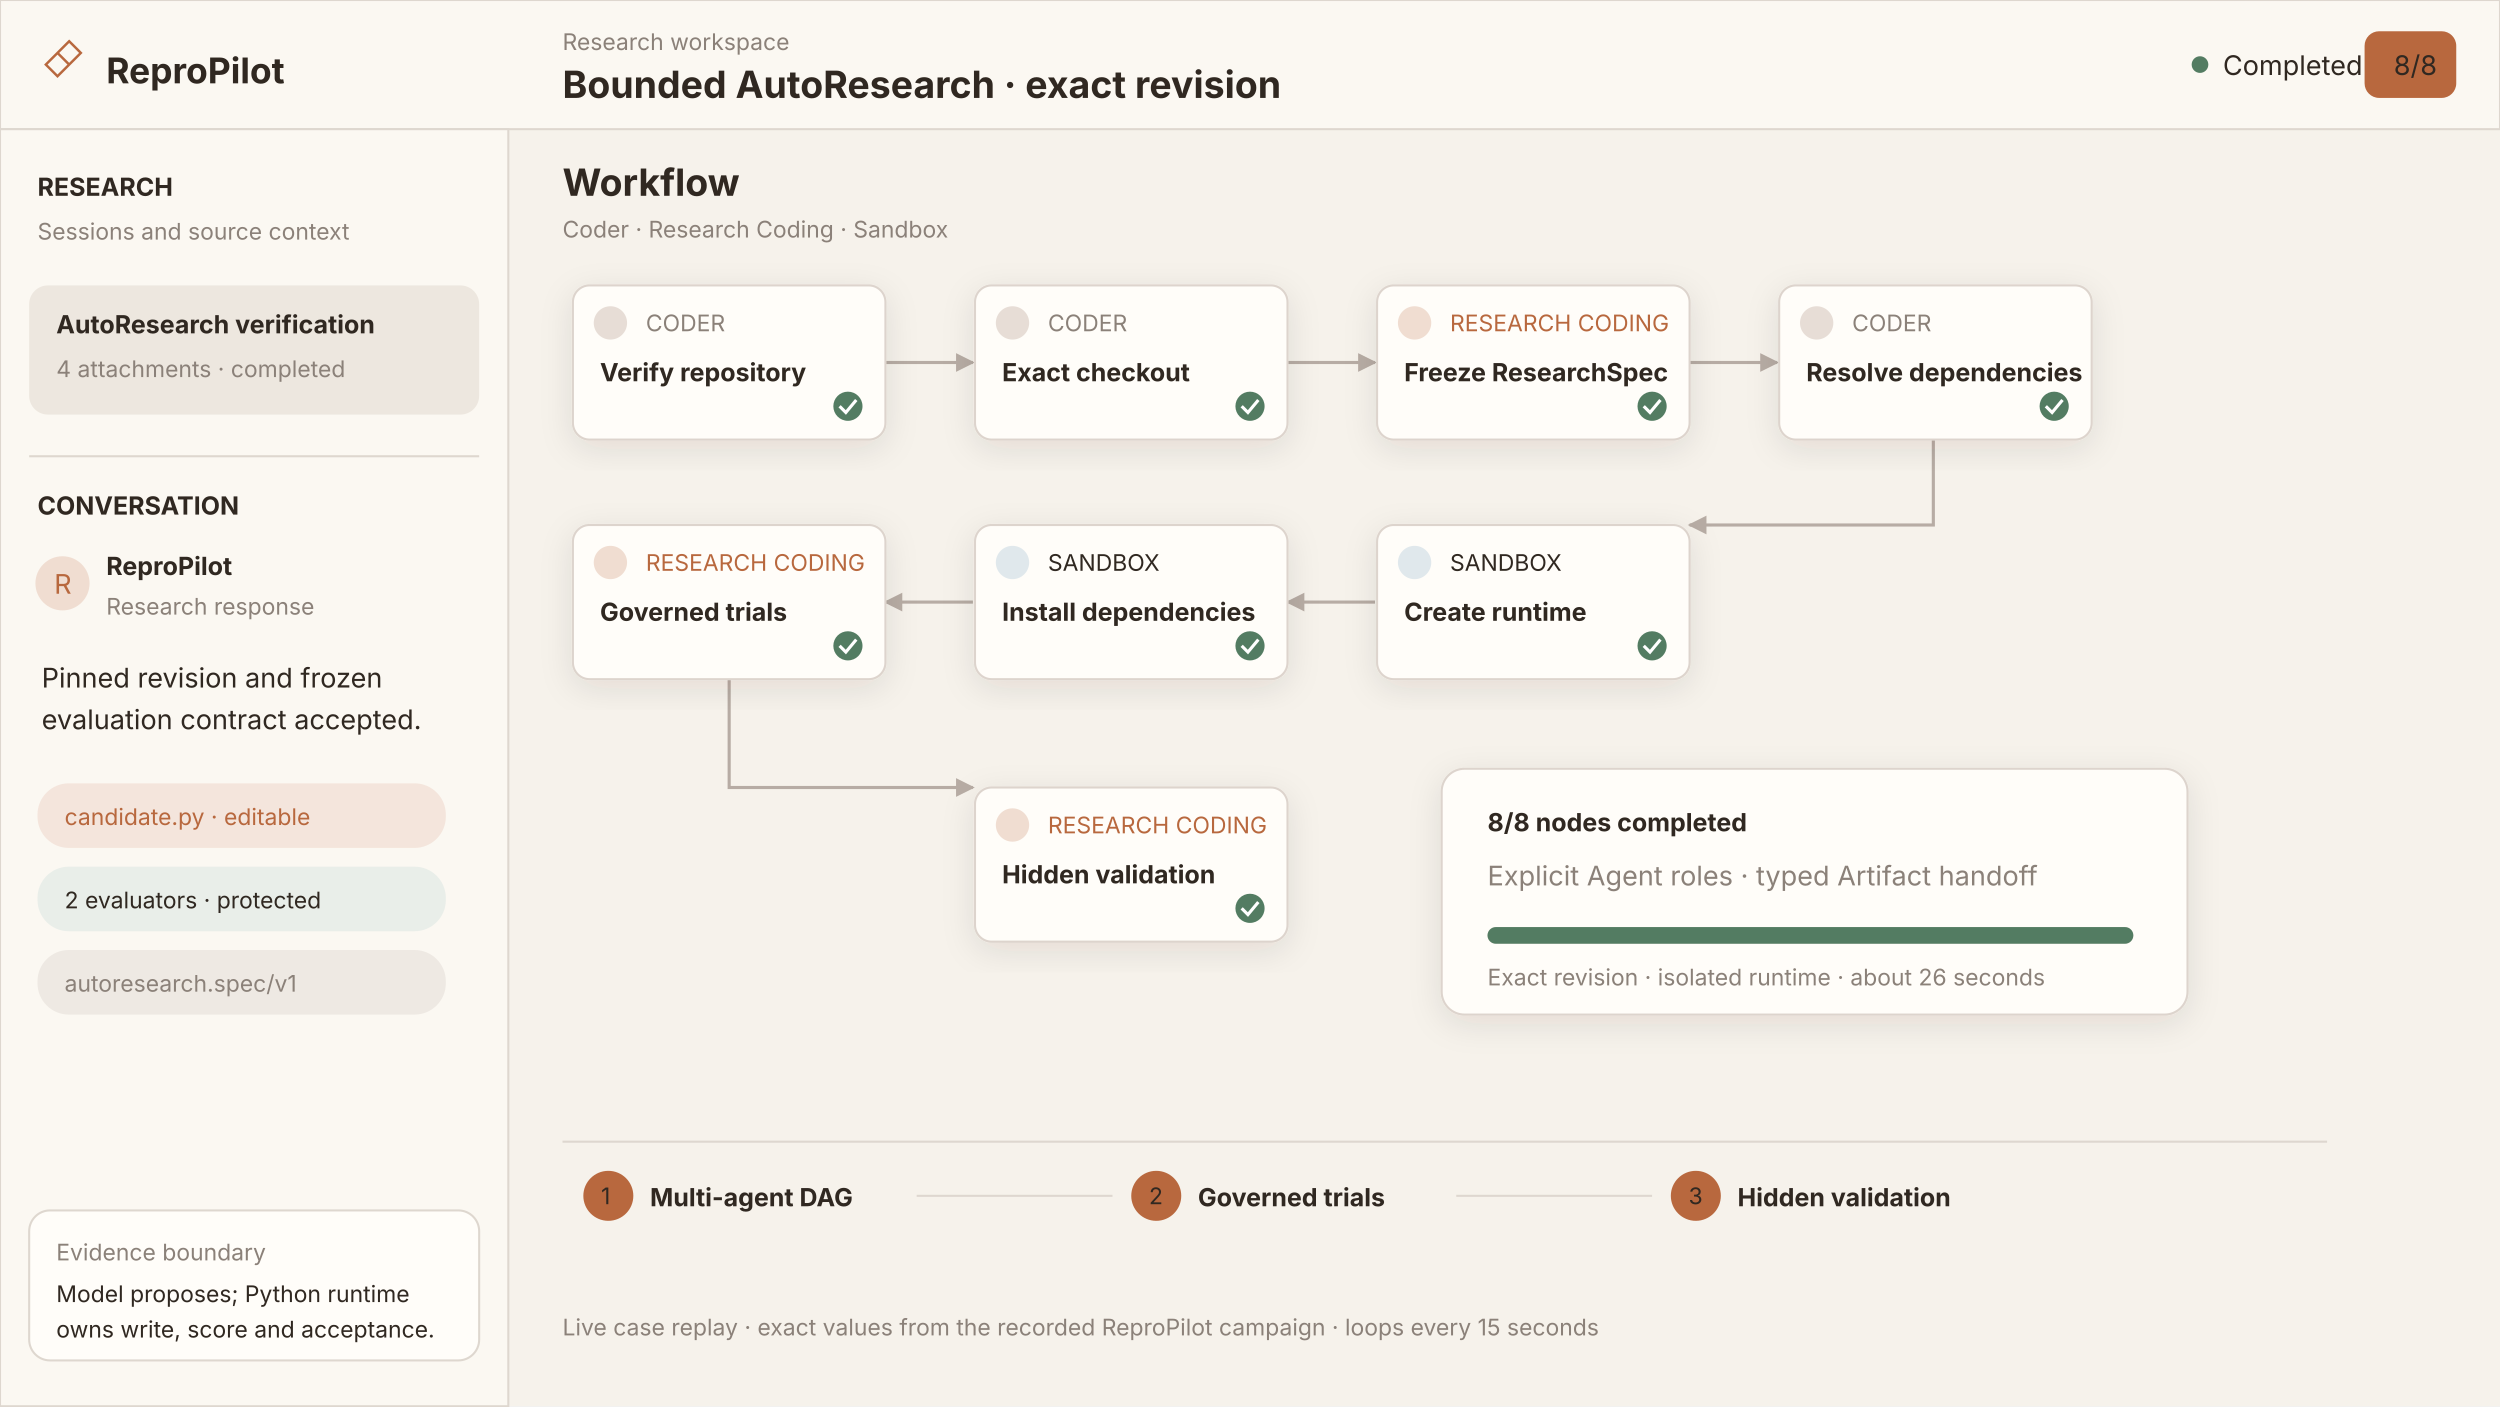
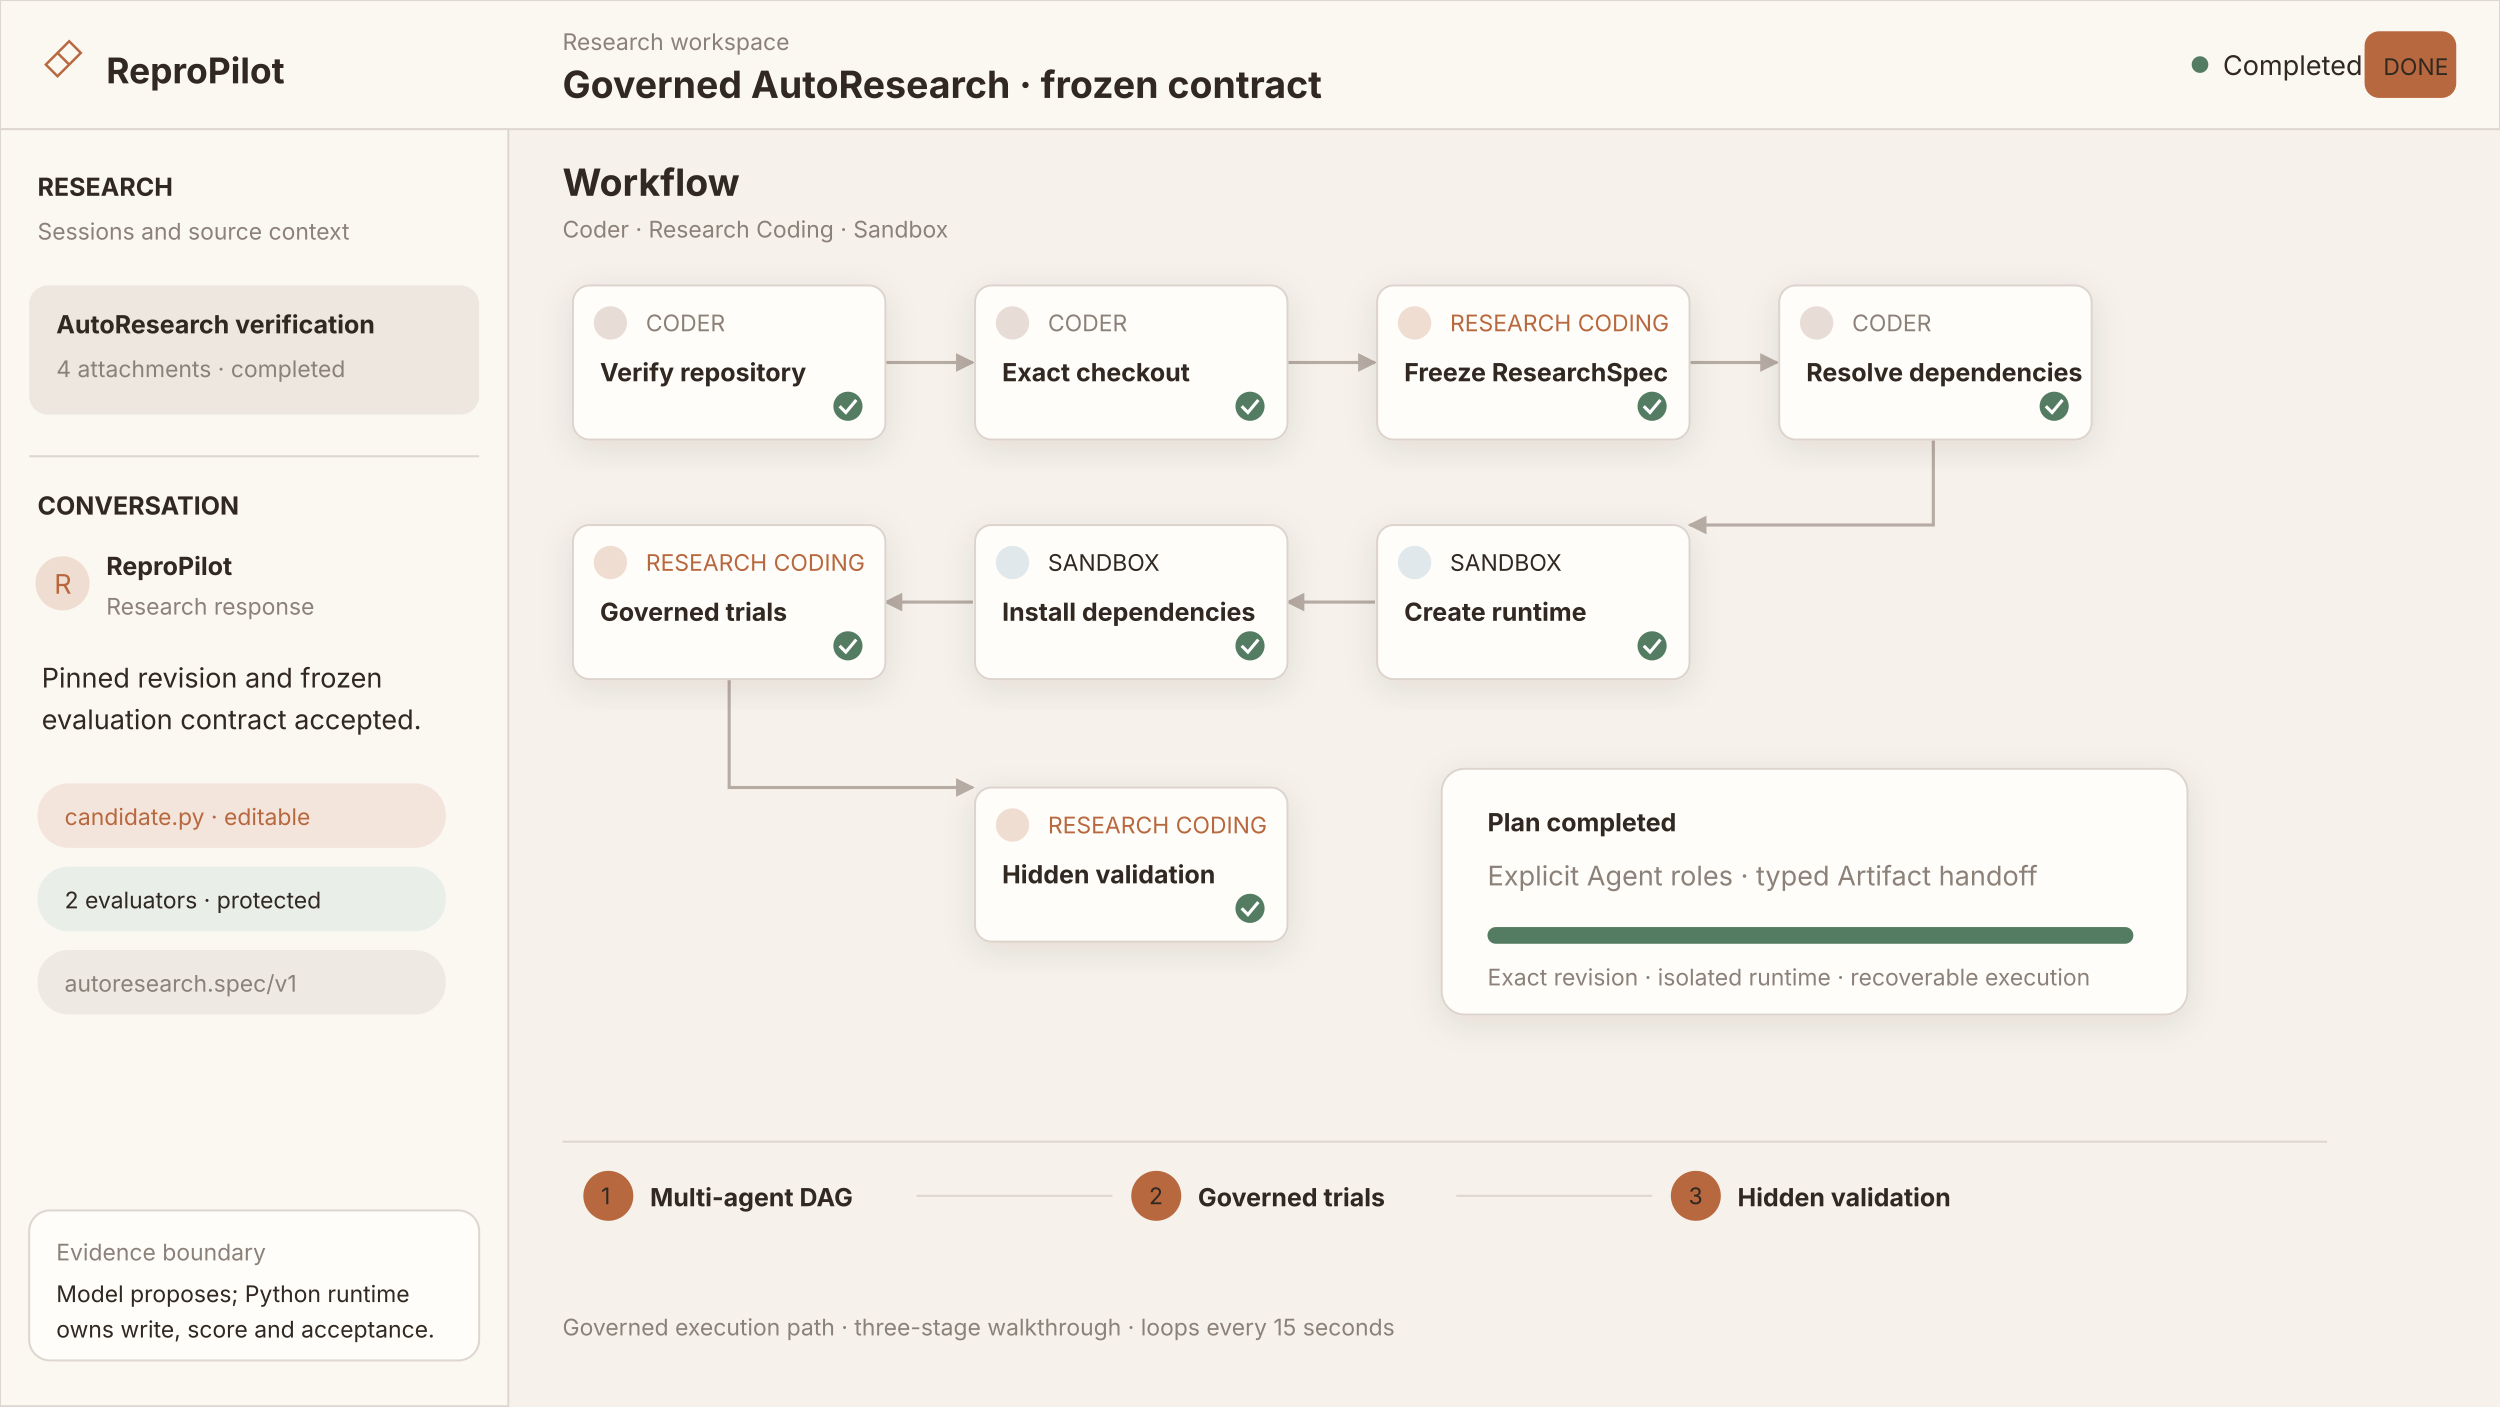
<svg xmlns="http://www.w3.org/2000/svg" width="1200" height="675" viewBox="0 0 1200 675" role="img" aria-labelledby="title desc">
  <defs>
    <filter id="shadow" x="-20%" y="-20%" width="140%" height="140%">
      <feDropShadow dx="0" dy="4" stdDeviation="8" flood-color="#2f241d" flood-opacity="0.10" />
    </filter>
    <marker id="arrow" viewBox="0 0 10 10" refX="9" refY="5" markerWidth="6" markerHeight="6" orient="auto-start-reverse">
      <path d="M 0 0 L 10 5 L 0 10 z" fill="#b7aca4" />
    </marker>
    <style>
      text { font-family: Inter, "Segoe UI", Arial, sans-serif; fill: #302821; }
      .muted { fill: #8b8179; }
      .tiny { font-size: 11px; }
      .small { font-size: 13px; }
      .label { font-size: 12px; font-weight: 650; }
      .title { font-size: 18px; font-weight: 700; }
      .node { fill: #fffdf9; stroke: #ddd4cd; stroke-width: 1; filter: url(#shadow); }
      .edge { fill: none; stroke: #b7aca4; stroke-width: 1.5; marker-end: url(#arrow); }
      .check { fill: #537c62; }
      .accent { fill: #b8683e; }
      .panel { fill: #fffdf9; stroke: #ddd4cd; filter: url(#shadow); }
    </style>
  </defs>
  <rect width="1200" height="675" fill="#f6f2eb" />
  <rect x="0" y="0" width="1200" height="62" fill="#fbf8f2" stroke="#ded7cf" />
  <rect x="0" y="62" width="244" height="613" fill="#fbf8f2" stroke="#ded7cf" />
  <g transform="translate(22 20)">
    <path d="M0 10 8 2l8 8-8 8z M8 2l8-8 8 8-8 8z" fill="none" stroke="#b8683e" stroke-width="1.7" transform="translate(0 4) scale(.7)" />
    <text x="29" y="20" font-size="17" font-weight="750">ReproPilot</text>
  </g>
  <text x="270" y="24" class="tiny muted">Research workspace</text>
-   <text x="270" y="47" class="title">Bounded AutoResearch · exact revision</text>
+   <text x="270" y="47" class="title">Governed AutoResearch · frozen contract</text>
  <circle cx="1056" cy="31" r="4" class="check" />
  <text x="1067" y="36" class="small" fill="#537c62">Completed</text>
  <rect x="1135" y="15" width="44" height="32" rx="7" fill="#b8683e" />
-   <text x="1149" y="36" class="small" fill="#fff">8/8</text>
+   <text x="1144" y="36" class="tiny" fill="#fff">DONE</text>
  <text x="18" y="94" class="label">RESEARCH</text>
  <text x="18" y="115" class="tiny muted">Sessions and source context</text>
  <rect x="14" y="137" width="216" height="62" rx="9" fill="#ede7df" />
  <text x="27" y="160" class="label">AutoResearch verification</text>
  <text x="27" y="181" class="tiny muted">4 attachments · completed</text>
  <line x1="14" y1="219" x2="230" y2="219" stroke="#ded7cf" />
  <text x="18" y="247" class="label">CONVERSATION</text>
  <circle cx="30" cy="280" r="13" fill="#f0ddd1" />
  <text x="26" y="285" class="small accent">R</text>
  <text x="51" y="276" class="label">ReproPilot</text>
  <text x="51" y="295" class="tiny muted">Research response</text>
  <text x="20" y="330" class="small">Pinned revision and frozen</text>
  <text x="20" y="350" class="small">evaluation contract accepted.</text>
  <rect x="18" y="376" width="196" height="31" rx="15" fill="#f4e5dc" />
  <text x="31" y="396" class="tiny accent">candidate.py · editable</text>
  <rect x="18" y="416" width="196" height="31" rx="15" fill="#e9eee9" />
  <text x="31" y="436" class="tiny" fill="#537c62">2 evaluators · protected</text>
  <rect x="18" y="456" width="196" height="31" rx="15" fill="#eee9e3" />
  <text x="31" y="476" class="tiny muted">autoresearch.spec/v1</text>
  <rect x="14" y="581" width="216" height="72" rx="10" fill="#fffdf9" stroke="#ded7cf" />
  <text x="27" y="605" class="tiny muted">Evidence boundary</text>
  <text x="27" y="625" class="tiny">Model proposes; Python runtime</text>
  <text x="27" y="642" class="tiny">owns write, score and acceptance.</text>
  <text x="270" y="94" class="title">Workflow</text>
  <text x="270" y="114" class="tiny muted">Coder · Research Coding · Sandbox</text>
  <g id="workflow">
    <path class="edge" d="M425 174 H467" />
    <path class="edge" d="M618 174 H660" />
    <path class="edge" d="M811 174 H853" />
    <path class="edge" d="M928 211 V252 H811" />
    <path class="edge" d="M660 289 H618" />
    <path class="edge" d="M467 289 H425" />
    <path class="edge" d="M350 326 V378 H467" />
    <g transform="translate(275 137)">
      <rect class="node" width="150" height="74" rx="8" />
      <circle cx="18" cy="18" r="8" fill="#e7ddd6" />
      <text x="35" y="22" class="tiny muted">CODER</text>
      <text x="13" y="46" class="label">Verify repository</text>
      <circle cx="132" cy="58" r="7" class="check" />
      <path d="m128 58 3 3 5-6" fill="none" stroke="#fff" stroke-width="1.5" />
    </g>
    <g transform="translate(468 137)">
      <rect class="node" width="150" height="74" rx="8" />
      <circle cx="18" cy="18" r="8" fill="#e7ddd6" />
      <text x="35" y="22" class="tiny muted">CODER</text>
      <text x="13" y="46" class="label">Exact checkout</text>
      <circle cx="132" cy="58" r="7" class="check" />
      <path d="m128 58 3 3 5-6" fill="none" stroke="#fff" stroke-width="1.5" />
    </g>
    <g transform="translate(661 137)">
      <rect class="node" width="150" height="74" rx="8" />
      <circle cx="18" cy="18" r="8" fill="#f0ddd1" />
      <text x="35" y="22" class="tiny accent">RESEARCH CODING</text>
      <text x="13" y="46" class="label">Freeze ResearchSpec</text>
      <circle cx="132" cy="58" r="7" class="check" />
      <path d="m128 58 3 3 5-6" fill="none" stroke="#fff" stroke-width="1.5" />
    </g>
    <g transform="translate(854 137)">
      <rect class="node" width="150" height="74" rx="8" />
      <circle cx="18" cy="18" r="8" fill="#e7ddd6" />
      <text x="35" y="22" class="tiny muted">CODER</text>
      <text x="13" y="46" class="label">Resolve dependencies</text>
      <circle cx="132" cy="58" r="7" class="check" />
      <path d="m128 58 3 3 5-6" fill="none" stroke="#fff" stroke-width="1.5" />
    </g>
    <g transform="translate(661 252)">
      <rect class="node" width="150" height="74" rx="8" />
      <circle cx="18" cy="18" r="8" fill="#e0e8ec" />
      <text x="35" y="22" class="tiny" fill="#547384">SANDBOX</text>
      <text x="13" y="46" class="label">Create runtime</text>
      <circle cx="132" cy="58" r="7" class="check" />
      <path d="m128 58 3 3 5-6" fill="none" stroke="#fff" stroke-width="1.5" />
    </g>
    <g transform="translate(468 252)">
      <rect class="node" width="150" height="74" rx="8" />
      <circle cx="18" cy="18" r="8" fill="#e0e8ec" />
      <text x="35" y="22" class="tiny" fill="#547384">SANDBOX</text>
      <text x="13" y="46" class="label">Install dependencies</text>
      <circle cx="132" cy="58" r="7" class="check" />
      <path d="m128 58 3 3 5-6" fill="none" stroke="#fff" stroke-width="1.5" />
    </g>
    <g transform="translate(275 252)">
      <rect class="node" width="150" height="74" rx="8" />
      <circle cx="18" cy="18" r="8" fill="#f0ddd1" />
      <text x="35" y="22" class="tiny accent">RESEARCH CODING</text>
      <text x="13" y="46" class="label">Governed trials</text>
      <circle cx="132" cy="58" r="7" class="check" />
      <path d="m128 58 3 3 5-6" fill="none" stroke="#fff" stroke-width="1.5" />
    </g>
    <g transform="translate(468 378)">
      <rect class="node" width="150" height="74" rx="8" />
      <circle cx="18" cy="18" r="8" fill="#f0ddd1" />
      <text x="35" y="22" class="tiny accent">RESEARCH CODING</text>
      <text x="13" y="46" class="label">Hidden validation</text>
      <circle cx="132" cy="58" r="7" class="check" />
      <path d="m128 58 3 3 5-6" fill="none" stroke="#fff" stroke-width="1.5" />
    </g>
  </g>
  <g id="phase1">
    <animate attributeName="opacity" values="1;1;0;0;0;1" keyTimes="0;.27;.33;.60;.94;1" dur="15s" repeatCount="indefinite" />
    <rect x="692" y="369" width="358" height="118" rx="11" fill="#fffdf9" stroke="#ddd4cd" filter="url(#shadow)" />
-     <text x="714" y="399" class="label">8/8 nodes completed</text>
+     <text x="714" y="399" class="label">Plan completed</text>
    <text x="714" y="425" class="small muted">Explicit Agent roles · typed Artifact handoff</text>
    <rect x="714" y="445" width="310" height="8" rx="4" fill="#e7e1da" />
    <rect x="714" y="445" width="310" height="8" rx="4" fill="#537c62" />
-     <text x="714" y="473" class="tiny muted">Exact revision · isolated runtime · about 26 seconds</text>
+     <text x="714" y="473" class="tiny muted">Exact revision · isolated runtime · recoverable execution</text>
  </g>
  <g id="phase2" opacity="0">
    <animate attributeName="opacity" values="0;0;1;1;0;0" keyTimes="0;.27;.33;.60;.66;1" dur="15s" repeatCount="indefinite" />
    <rect class="panel" x="642" y="120" width="474" height="386" rx="12" />
    <text x="667" y="153" class="tiny accent">ARTIFACT PREVIEW</text>
    <text x="667" y="182" class="title">Research Trial Ledger</text>
    <text x="1003" y="181" class="small muted">3 × worst</text>
    <line x1="667" y1="198" x2="1090" y2="198" stroke="#e2d9d2" />
-     <text x="667" y="225" class="tiny muted">BASELINE</text>
-     <text x="1050" y="227" class="label">0.6667</text>
+     <text x="667" y="225" class="tiny muted">BASELINE CONTRACT</text>
+     <text x="1047" y="227" class="label">FROZEN</text>
    <rect x="667" y="241" width="423" height="66" rx="8" fill="#f8eeee" stroke="#ead4d2" />
    <circle cx="687" cy="263" r="7" fill="#a95c57" />
    <text x="703" y="267" class="label">Trial 1 · Reject</text>
    <text x="687" y="290" class="tiny muted">Invalid structured status; rejected before file write</text>
    <rect x="667" y="319" width="423" height="96" rx="8" fill="#edf4ef" stroke="#cfded3" />
    <circle cx="687" cy="342" r="7" class="check" />
    <text x="703" y="346" class="label">Trial 2 · Keep</text>
-     <text x="1059" y="346" class="label" fill="#537c62">1.0</text>
-     <text x="687" y="370" class="tiny">Fix zero boundary: value &gt;= 0 → value &gt; 0</text>
-     <text x="687" y="393" class="tiny muted">Samples [1.0, 1.0, 1.0] · SHA-256 recorded</text>
-     <text x="667" y="447" class="tiny muted">qwen3-coder-plus · 2 requests · 2237 tokens</text>
+     <text x="1045" y="346" class="label" fill="#537c62">ACCEPT</text>
+     <text x="687" y="370" class="tiny">Candidate evaluated under the same frozen contract</text>
+     <text x="687" y="393" class="tiny muted">Repeat measurements · patch and file hashes recorded</text>
+     <text x="667" y="447" class="tiny muted">Provider, request count and token usage recorded</text>
    <rect x="667" y="465" width="423" height="25" rx="12" fill="#f0e2d8" />
-     <text x="801" y="482" class="tiny accent">target_score_reached</text>
+     <text x="792" y="482" class="tiny accent">acceptance policy satisfied</text>
  </g>
  <g id="phase3" opacity="0">
    <animate attributeName="opacity" values="0;0;0;0;1;1;0" keyTimes="0;.60;.66;.66;.72;.94;1" dur="15s" repeatCount="indefinite" />
    <rect class="panel" x="642" y="120" width="474" height="386" rx="12" />
    <text x="667" y="153" class="tiny accent">VALIDATION REPORT</text>
    <text x="667" y="182" class="title">Hidden holdout</text>
    <rect x="1000" y="145" width="90" height="30" rx="15" fill="#e6efe8" />
    <text x="1024" y="165" class="label" fill="#537c62">PASSED</text>
    <line x1="667" y1="198" x2="1090" y2="198" stroke="#e2d9d2" />
    <text x="667" y="229" class="tiny muted">FRESH PROCESS SCORES</text>
    <g transform="translate(667 246)">
      <rect width="126" height="58" rx="8" fill="#edf4ef" stroke="#cfded3" />
-       <text x="14" y="23" class="tiny muted">RUN 1</text>
-       <text x="14" y="45" class="title" fill="#537c62">1.0</text>
+       <text x="14" y="23" class="tiny muted">CHECK 1</text>
+       <text x="14" y="45" class="label" fill="#537c62">PASS</text>
      <rect x="144" width="126" height="58" rx="8" fill="#edf4ef" stroke="#cfded3" />
-       <text x="158" y="23" class="tiny muted">RUN 2</text>
-       <text x="158" y="45" class="title" fill="#537c62">1.0</text>
+       <text x="158" y="23" class="tiny muted">CHECK 2</text>
+       <text x="158" y="45" class="label" fill="#537c62">PASS</text>
      <rect x="288" width="126" height="58" rx="8" fill="#edf4ef" stroke="#cfded3" />
-       <text x="302" y="23" class="tiny muted">RUN 3</text>
-       <text x="302" y="45" class="title" fill="#537c62">1.0</text>
+       <text x="302" y="23" class="tiny muted">CHECK 3</text>
+       <text x="302" y="45" class="label" fill="#537c62">PASS</text>
    </g>
    <text x="667" y="337" class="label">✓ Candidate hash intact</text>
    <text x="667" y="365" class="label">✓ Protected evaluators intact</text>
    <text x="667" y="393" class="label">✓ Final validation called no candidate model</text>
-     <text x="667" y="421" class="label">✓ Task containers remaining: 0</text>
+     <text x="667" y="421" class="label">✓ Task containers cleaned after execution</text>
    <rect x="667" y="452" width="423" height="37" rx="8" fill="#302821" />
    <text x="768" y="476" class="small" fill="#fff">Evidence accepted by runtime</text>
  </g>
  <line x1="270" y1="548" x2="1117" y2="548" stroke="#ded7cf" />
  <g transform="translate(292 574)">
    <circle cx="0" cy="0" r="12" fill="#b8683e" />
    <text x="-3.5" y="4" class="tiny" fill="#fff">1</text>
    <text x="20" y="5" class="label">Multi-agent DAG</text>
    <line x1="148" y1="0" x2="242" y2="0" stroke="#ded7cf" />
    <circle cx="263" cy="0" r="12" fill="#b8683e" />
    <text x="259.5" y="4" class="tiny" fill="#fff">2</text>
    <text x="283" y="5" class="label">Governed trials</text>
    <line x1="407" y1="0" x2="501" y2="0" stroke="#ded7cf" />
    <circle cx="522" cy="0" r="12" fill="#b8683e" />
    <text x="518.5" y="4" class="tiny" fill="#fff">3</text>
    <text x="542" y="5" class="label">Hidden validation</text>
  </g>
-   <text x="270" y="641" class="tiny muted">Live case replay · exact values from the recorded ReproPilot campaign · loops every 15 seconds</text>
+   <text x="270" y="641" class="tiny muted">Governed execution path · three-stage walkthrough · loops every 15 seconds</text>
</svg>
